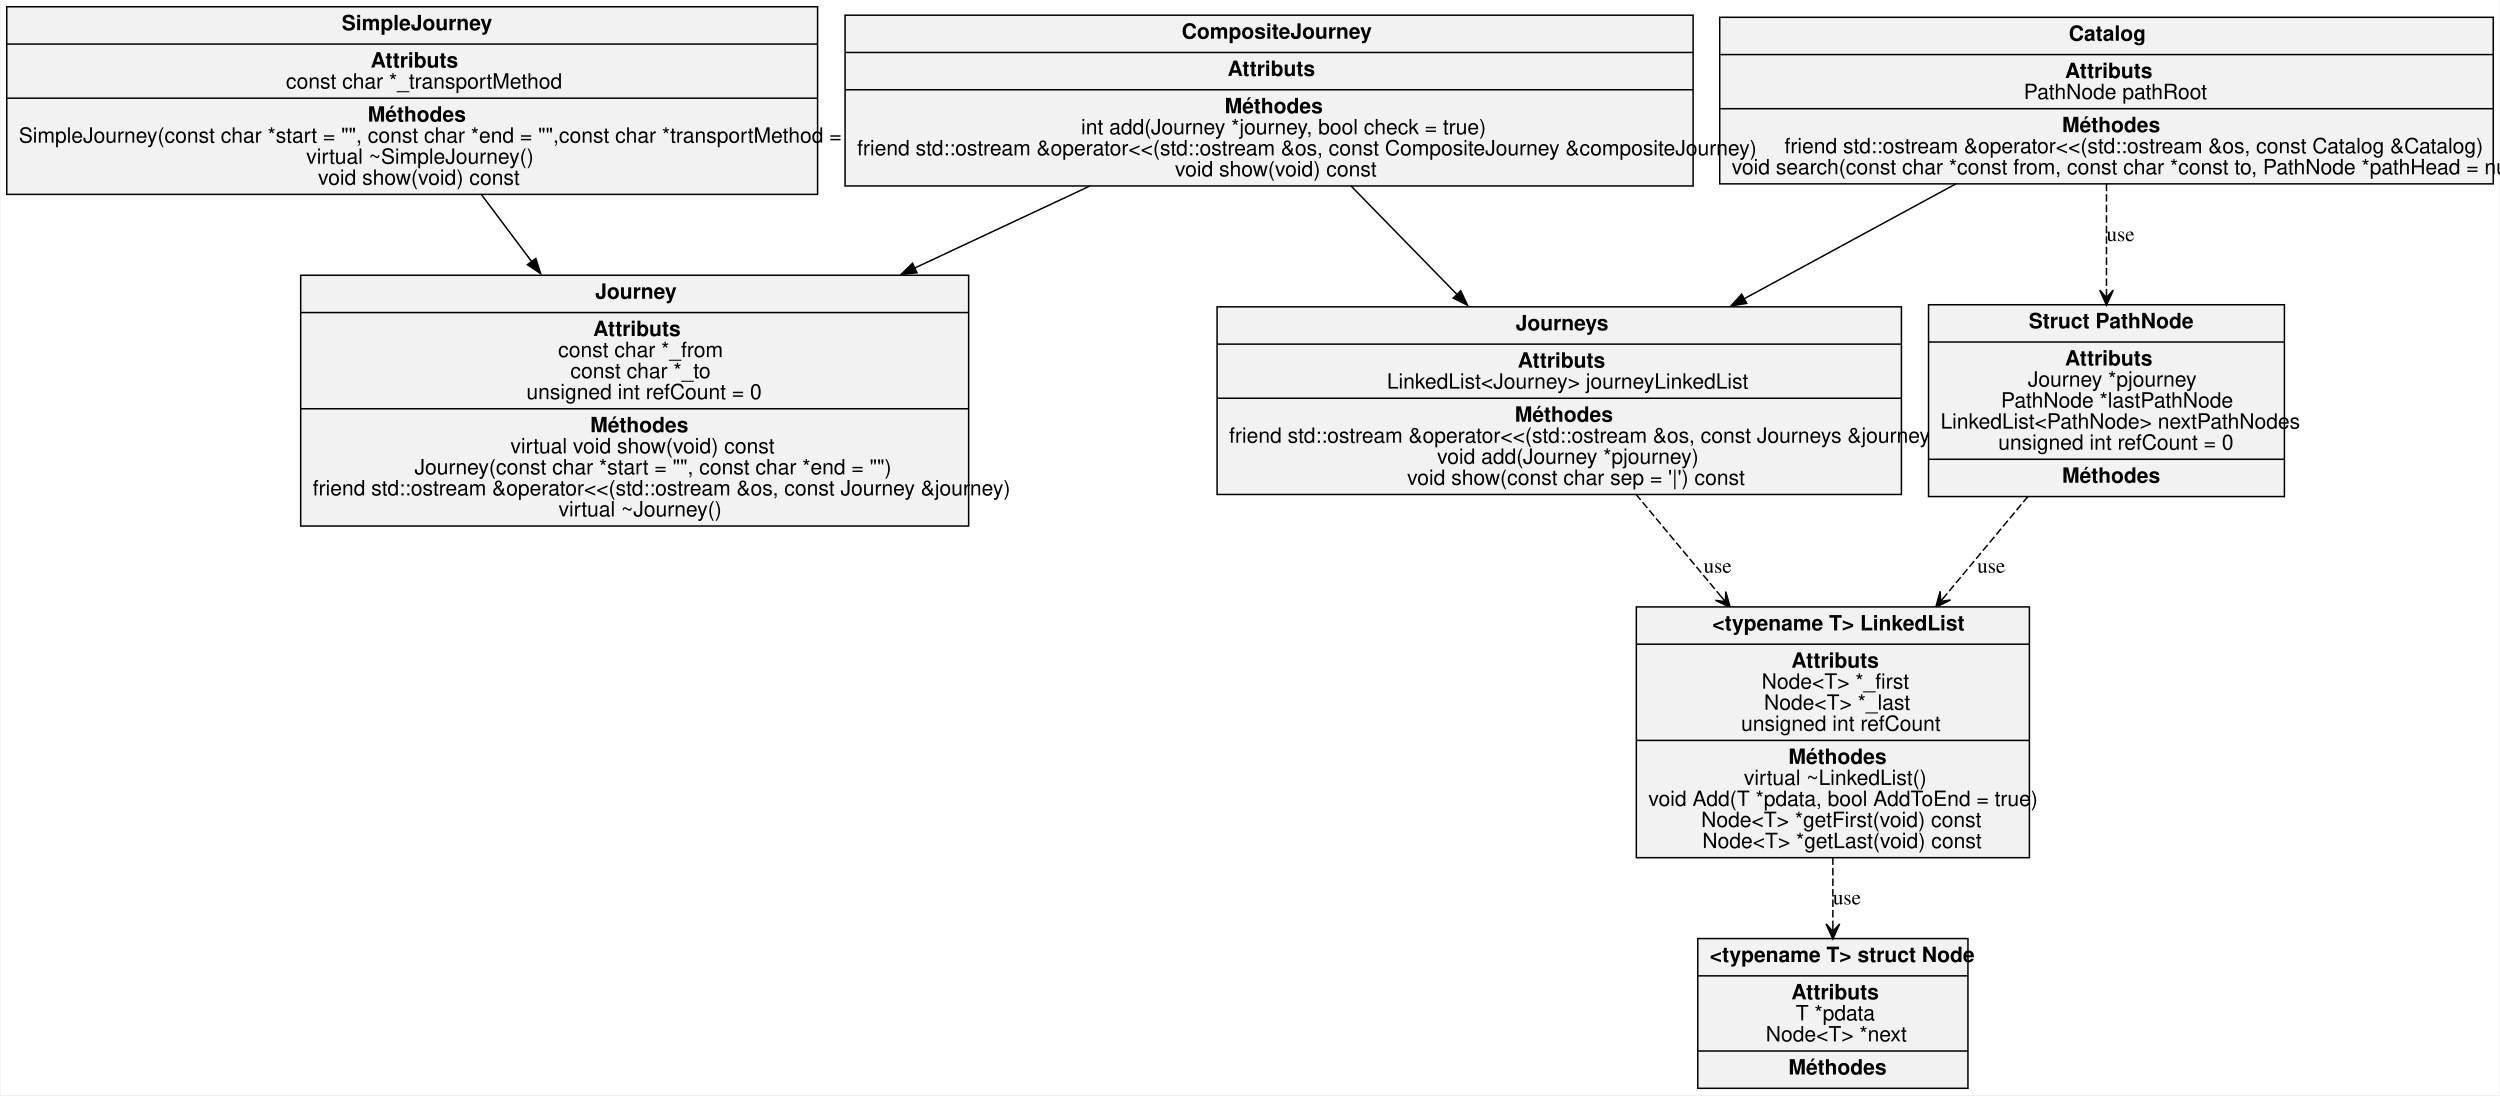
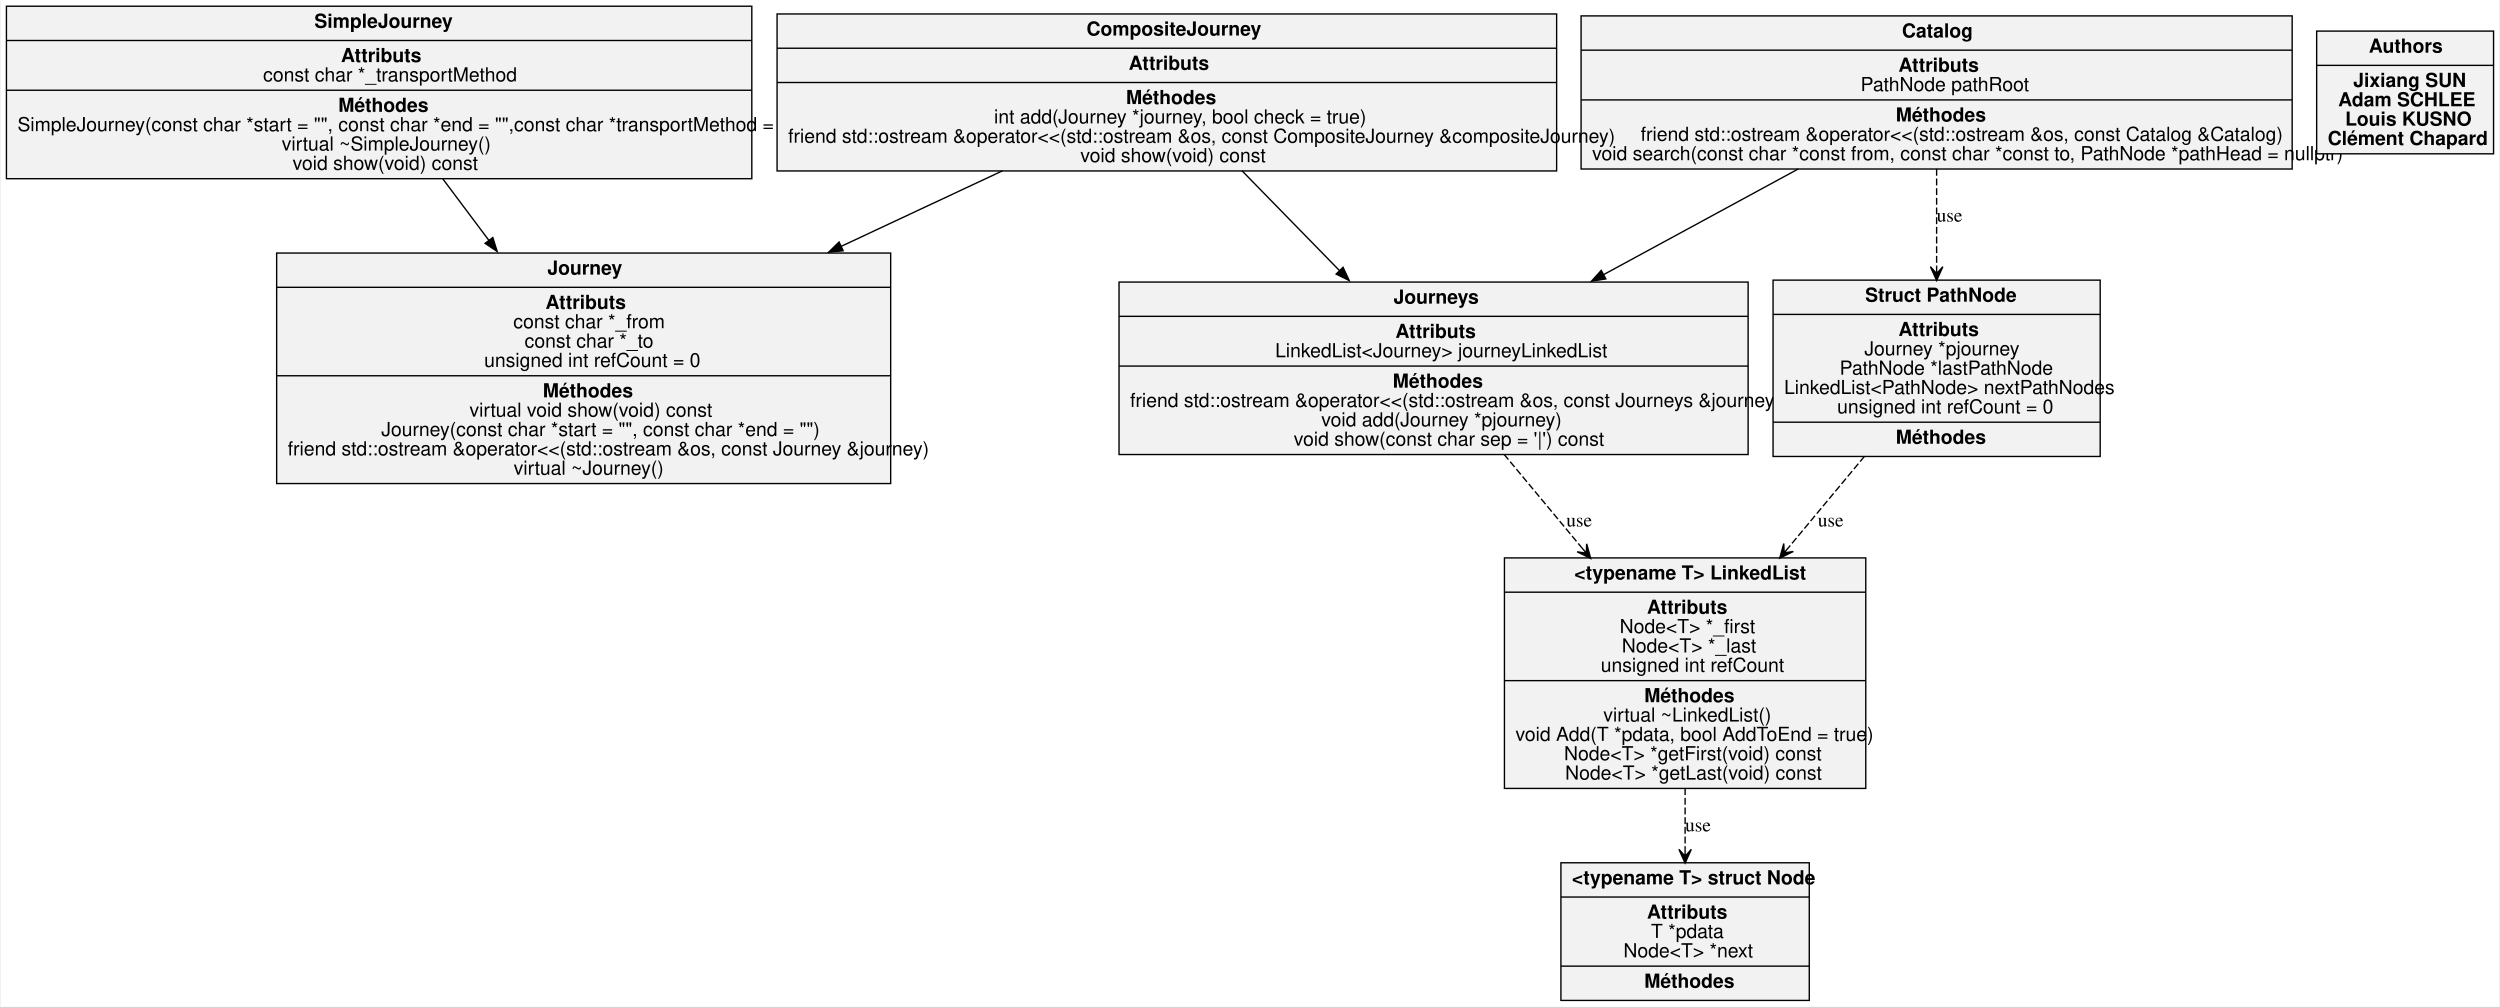
- <svg xmlns="http://www.w3.org/2000/svg" width="1662pt" height="728pt" viewBox="0.00 0.00 1661.95 728.4">
+ <svg xmlns="http://www.w3.org/2000/svg" width="1808pt" height="728pt" viewBox="0.00 0.00 1807.68 728.4">
  <g id="graph0" class="graph" transform="translate(4,724.4) scale(1)" data-name="graphname">
-     <polygon fill="white" stroke="none" points="-4,4 -4,-724.4 1657.95,-724.4 1657.95,4 -4,4" />
+     <polygon fill="white" stroke="none" points="-4,4 -4,-724.4 1803.68,-724.4 1803.68,4 -4,4" />
    <g id="node1" class="node" pointer-events="visible" data-name="Journey">
      <polygon fill="#f2f2f2" stroke="black" points="195.52,-374.5 195.52,-541.3 639.83,-541.3 639.83,-374.5 195.52,-374.5" />
      <text text-anchor="start" x="391.43" y="-525.7" font-family="Helvetica,Arial,sans-serif" font-weight="bold" font-size="14.00">Journey</text>
      <text text-anchor="start" x="440.43" y="-525.7" font-family="Helvetica,Arial,sans-serif" font-size="14.00"> </text>
      <polyline fill="none" stroke="black" points="195.52,-516.5 639.83,-516.5" />
      <text text-anchor="start" x="390.07" y="-500.9" font-family="Helvetica,Arial,sans-serif" font-weight="bold" font-size="14.00">Attributs</text>
      <text text-anchor="start" x="366.75" y="-486.9" font-family="Helvetica,Arial,sans-serif" font-size="14.00">const char *_from</text>
      <text text-anchor="start" x="374.91" y="-472.9" font-family="Helvetica,Arial,sans-serif" font-size="14.00">const char *_to</text>
      <text text-anchor="start" x="345.68" y="-458.9" font-family="Helvetica,Arial,sans-serif" font-size="14.00">unsigned int refCount = 0</text>
      <polyline fill="none" stroke="black" points="195.52,-452.5 639.83,-452.5" />
      <text text-anchor="start" x="388.12" y="-436.9" font-family="Helvetica,Arial,sans-serif" font-weight="bold" font-size="14.00">Méthodes</text>
      <text text-anchor="start" x="335.05" y="-422.9" font-family="Helvetica,Arial,sans-serif" font-size="14.00">virtual void show(void) const</text>
      <text text-anchor="start" x="271.23" y="-408.9" font-family="Helvetica,Arial,sans-serif" font-size="14.00">Journey(const char *start = "", const char *end = "")</text>
      <text text-anchor="start" x="203.52" y="-394.9" font-family="Helvetica,Arial,sans-serif" font-size="14.00">friend std::ostream &amp;operator&lt;&lt;(std::ostream &amp;os, const Journey &amp;journey)</text>
      <text text-anchor="start" x="367.04" y="-380.9" font-family="Helvetica,Arial,sans-serif" font-size="14.00">virtual ~Journey()</text>
    </g>
    <g id="node2" class="node" pointer-events="visible" data-name="SimpleJourney">
      <polygon fill="#f2f2f2" stroke="black" points="0,-595.1 0,-719.9 539.35,-719.9 539.35,-595.1 0,-595.1" />
      <text text-anchor="start" x="222.81" y="-704.3" font-family="Helvetica,Arial,sans-serif" font-weight="bold" font-size="14.00">SimpleJourney</text>
      <text text-anchor="start" x="313.04" y="-704.3" font-family="Helvetica,Arial,sans-serif" font-size="14.00"> </text>
      <polyline fill="none" stroke="black" points="0,-695.1 539.35,-695.1" />
      <text text-anchor="start" x="242.07" y="-679.5" font-family="Helvetica,Arial,sans-serif" font-weight="bold" font-size="14.00">Attributs</text>
      <text text-anchor="start" x="185.7" y="-665.5" font-family="Helvetica,Arial,sans-serif" font-size="14.00">const char *_transportMethod</text>
      <polyline fill="none" stroke="black" points="0,-659.1 539.35,-659.1" />
      <text text-anchor="start" x="240.12" y="-643.5" font-family="Helvetica,Arial,sans-serif" font-weight="bold" font-size="14.00">Méthodes</text>
      <text text-anchor="start" x="8" y="-629.5" font-family="Helvetica,Arial,sans-serif" font-size="14.00">SimpleJourney(const char *start = "", const char *end = "",const char *transportMethod = "")</text>
      <text text-anchor="start" x="199.21" y="-615.5" font-family="Helvetica,Arial,sans-serif" font-size="14.00">virtual ~SimpleJourney()</text>
      <text text-anchor="start" x="207.07" y="-601.5" font-family="Helvetica,Arial,sans-serif" font-size="14.00">void show(void) const</text>
    </g>
    <g id="edge4" class="edge" data-name="SimpleJourney-&gt;Journey">
-       <path fill="none" stroke="rgb(0, 0, 0)" d="M315.49,-595.33C326.21,-581.02 337.85,-565.48 349.31,-550.18" />
+       <path fill="none" stroke="black" d="M315.49,-595.33C326.21,-581.02 337.85,-565.48 349.31,-550.18" />
      <polygon fill="black" stroke="black" points="351.93,-552.52 355.12,-542.42 346.33,-548.32 351.93,-552.52" />
    </g>
    <g id="node3" class="node" pointer-events="visible" data-name="Journeys">
      <polygon fill="#f2f2f2" stroke="black" points="805.07,-395.5 805.07,-520.3 1260.28,-520.3 1260.28,-395.5 805.07,-395.5" />
      <text text-anchor="start" x="1003.7" y="-504.7" font-family="Helvetica,Arial,sans-serif" font-weight="bold" font-size="14.00">Journeys</text>
      <text text-anchor="start" x="1058.15" y="-504.7" font-family="Helvetica,Arial,sans-serif" font-size="14.00"> </text>
      <polyline fill="none" stroke="black" points="805.07,-495.5 1260.28,-495.5" />
      <text text-anchor="start" x="1005.07" y="-479.9" font-family="Helvetica,Arial,sans-serif" font-weight="bold" font-size="14.00">Attributs</text>
      <text text-anchor="start" x="918.05" y="-465.9" font-family="Helvetica,Arial,sans-serif" font-size="14.00">LinkedList&lt;Journey&gt; journeyLinkedList</text>
      <polyline fill="none" stroke="black" points="805.07,-459.5 1260.28,-459.5" />
      <text text-anchor="start" x="1003.12" y="-443.9" font-family="Helvetica,Arial,sans-serif" font-weight="bold" font-size="14.00">Méthodes</text>
      <text text-anchor="start" x="813.07" y="-429.9" font-family="Helvetica,Arial,sans-serif" font-size="14.00">friend std::ostream &amp;operator&lt;&lt;(std::ostream &amp;os, const Journeys &amp;journeys)</text>
      <text text-anchor="start" x="951.42" y="-415.9" font-family="Helvetica,Arial,sans-serif" font-size="14.00">void add(Journey *pjourney)</text>
      <text text-anchor="start" x="931.49" y="-401.9" font-family="Helvetica,Arial,sans-serif" font-size="14.00">void show(const char sep = '|') const</text>
    </g>
+     <g id="node8" class="node" pointer-events="visible" data-name="&lt;typename T&gt; LinkedList">
+       <polygon fill="#f2f2f2" stroke="black" points="1083.95,-153.9 1083.95,-320.7 1345.41,-320.7 1345.41,-153.9 1083.95,-153.9" />
+       <text text-anchor="start" x="1134.55" y="-305.1" font-family="Helvetica,Arial,sans-serif" font-weight="bold" font-size="14.00">&lt;typename T&gt; LinkedList</text>
+       <text text-anchor="start" x="1291.3" y="-305.1" font-family="Helvetica,Arial,sans-serif" font-size="14.00"> </text>
+       <polyline fill="none" stroke="black" points="1083.95,-295.9 1345.41,-295.9" />
+       <text text-anchor="start" x="1187.07" y="-280.3" font-family="Helvetica,Arial,sans-serif" font-weight="bold" font-size="14.00">Attributs</text>
+       <text text-anchor="start" x="1167.32" y="-266.3" font-family="Helvetica,Arial,sans-serif" font-size="14.00">Node&lt;T&gt; *_first</text>
+       <text text-anchor="start" x="1168.87" y="-252.3" font-family="Helvetica,Arial,sans-serif" font-size="14.00">Node&lt;T&gt; *_last</text>
+       <text text-anchor="start" x="1153.63" y="-238.3" font-family="Helvetica,Arial,sans-serif" font-size="14.00">unsigned int refCount</text>
+       <polyline fill="none" stroke="black" points="1083.95,-231.9 1345.41,-231.9" />
+       <text text-anchor="start" x="1185.12" y="-216.3" font-family="Helvetica,Arial,sans-serif" font-weight="bold" font-size="14.00">Méthodes</text>
+       <text text-anchor="start" x="1155.49" y="-202.3" font-family="Helvetica,Arial,sans-serif" font-size="14.00">virtual ~LinkedList()</text>
+       <text text-anchor="start" x="1091.95" y="-188.3" font-family="Helvetica,Arial,sans-serif" font-size="14.00">void Add(T *pdata, bool AddToEnd = true)</text>
+       <text text-anchor="start" x="1127.07" y="-174.3" font-family="Helvetica,Arial,sans-serif" font-size="14.00">Node&lt;T&gt; *getFirst(void) const</text>
+       <text text-anchor="start" x="1127.86" y="-160.3" font-family="Helvetica,Arial,sans-serif" font-size="14.00">Node&lt;T&gt; *getLast(void) const</text>
+     </g>
+     <g id="edge8" class="edge" data-name="Journeys-&gt;&lt;typename T&gt; LinkedList">
+       <path fill="none" stroke="black" stroke-dasharray="5,2" d="M1083.62,-395.72C1101.09,-374.72 1121.04,-350.77 1140,-327.99" />
+       <polygon fill="black" stroke="black" points="1146.39,-320.32 1143.45,-330.88 1143.19,-324.16 1139.99,-328 1139.99,-328 1139.99,-328 1143.19,-324.16 1136.53,-325.12 1146.39,-320.32 1146.39,-320.32" />
+       <text text-anchor="middle" x="1138.01" y="-343.4" font-family="Times,serif" font-size="14.00">use</text>
+     </g>
    <g id="node4" class="node" pointer-events="visible" data-name="Catalog">
      <polygon fill="#f2f2f2" stroke="black" points="1139.41,-602.1 1139.41,-712.9 1653.95,-712.9 1653.95,-602.1 1139.41,-602.1" />
      <text text-anchor="start" x="1371.6" y="-697.3" font-family="Helvetica,Arial,sans-serif" font-weight="bold" font-size="14.00">Catalog</text>
      <text text-anchor="start" x="1418.26" y="-697.3" font-family="Helvetica,Arial,sans-serif" font-size="14.00"> </text>
      <polyline fill="none" stroke="black" points="1139.41,-688.1 1653.95,-688.1" />
      <text text-anchor="start" x="1369.07" y="-672.5" font-family="Helvetica,Arial,sans-serif" font-weight="bold" font-size="14.00">Attributs</text>
      <text text-anchor="start" x="1341.65" y="-658.5" font-family="Helvetica,Arial,sans-serif" font-size="14.00">PathNode pathRoot</text>
      <polyline fill="none" stroke="black" points="1139.41,-652.1 1653.95,-652.1" />
      <text text-anchor="start" x="1367.12" y="-636.5" font-family="Helvetica,Arial,sans-serif" font-weight="bold" font-size="14.00">Méthodes</text>
      <text text-anchor="start" x="1182.52" y="-622.5" font-family="Helvetica,Arial,sans-serif" font-size="14.00">friend std::ostream &amp;operator&lt;&lt;(std::ostream &amp;os, const Catalog &amp;Catalog)</text>
      <text text-anchor="start" x="1147.41" y="-608.5" font-family="Helvetica,Arial,sans-serif" font-size="14.00">void search(const char *const from, const char *const to, PathNode *pathHead = nullptr)</text>
    </g>
    <g id="edge1" class="edge" data-name="Catalog-&gt;Journeys">
-       <path fill="none" stroke="rgb(0, 0, 0)" d="M1296.73,-602.24C1253.1,-578.56 1201.52,-550.56 1155.57,-525.62" />
+       <path fill="none" stroke="black" d="M1296.73,-602.24C1253.1,-578.56 1201.52,-550.56 1155.57,-525.62" />
      <polygon fill="black" stroke="black" points="1157.34,-522.59 1146.89,-520.9 1154,-528.75 1157.34,-522.59" />
-     </g>
-     <g id="edge8" class="edge" data-name="Journeys-&gt;&lt;typename T&gt; LinkedList" data-comment="Catalog-&gt;Journeys">
-       <path fill="none" stroke="black" d="M1083.62,-395.72C1101.09,-374.72 1121.04,-350.77 1140,-327.99" stroke-dasharray="5,2" />
-       <polygon fill="black" stroke="black" points="1146.39,-320.32 1143.45,-330.88 1143.19,-324.16 1139.99,-328 1139.99,-328 1139.99,-328 1143.19,-324.16 1136.53,-325.12 1146.39,-320.32 1146.39,-320.32" />
-       <text text-anchor="middle" x="1138.01" y="-343.4" font-family="Times,serif" font-size="14.00">use</text>
    </g>
    <g id="node5" class="node" pointer-events="visible" data-name="Struct PathNode">
      <polygon fill="#f2f2f2" stroke="black" points="1278.32,-394.1 1278.32,-521.7 1515.03,-521.7 1515.03,-394.1 1278.32,-394.1" />
      <text text-anchor="start" x="1344.96" y="-506.1" font-family="Helvetica,Arial,sans-serif" font-weight="bold" font-size="14.00">Struct PathNode</text>
      <text text-anchor="start" x="1444.89" y="-506.1" font-family="Helvetica,Arial,sans-serif" font-size="14.00"> </text>
      <polyline fill="none" stroke="black" points="1278.32,-496.9 1515.03,-496.9" />
      <text text-anchor="start" x="1369.07" y="-481.3" font-family="Helvetica,Arial,sans-serif" font-weight="bold" font-size="14.00">Attributs</text>
      <text text-anchor="start" x="1344.38" y="-467.3" font-family="Helvetica,Arial,sans-serif" font-size="14.00">Journey *pjourney</text>
      <text text-anchor="start" x="1326.49" y="-453.3" font-family="Helvetica,Arial,sans-serif" font-size="14.00">PathNode *lastPathNode</text>
      <text text-anchor="start" x="1286.32" y="-439.3" font-family="Helvetica,Arial,sans-serif" font-size="14.00">LinkedList&lt;PathNode&gt; nextPathNodes</text>
      <text text-anchor="start" x="1324.68" y="-425.3" font-family="Helvetica,Arial,sans-serif" font-size="14.00">unsigned int refCount = 0</text>
      <polyline fill="none" stroke="black" points="1278.32,-418.9 1515.03,-418.9" />
      <text text-anchor="start" x="1367.12" y="-403.3" font-family="Helvetica,Arial,sans-serif" font-weight="bold" font-size="14.00">Méthodes</text>
    </g>
+     <g id="edge6" class="edge" data-name="Catalog-&gt;Struct PathNode">
+       <path fill="none" stroke="black" stroke-dasharray="5,2" d="M1396.68,-602.24C1396.68,-580.35 1396.68,-554.77 1396.68,-531.32" />
+       <polygon fill="black" stroke="black" points="1396.68,-521.42 1401.18,-531.42 1396.68,-526.42 1396.68,-531.42 1396.68,-531.42 1396.68,-531.42 1396.68,-526.42 1392.18,-531.42 1396.68,-521.42 1396.68,-521.42" />
+       <text text-anchor="middle" x="1406.01" y="-564" font-family="Times,serif" font-size="14.00">use</text>
+     </g>
+     <g id="edge7" class="edge" data-name="Struct PathNode-&gt;&lt;typename T&gt; LinkedList">
+       <path fill="none" stroke="black" stroke-dasharray="5,2" d="M1344.52,-394.26C1327.35,-373.63 1307.9,-350.27 1289.38,-328.03" />
+       <polygon fill="black" stroke="black" points="1283.14,-320.53 1293,-325.34 1286.34,-324.37 1289.54,-328.22 1289.54,-328.22 1289.54,-328.22 1286.34,-324.37 1286.08,-331.1 1283.14,-320.53 1283.14,-320.53" />
+       <text text-anchor="middle" x="1320.01" y="-343.4" font-family="Times,serif" font-size="14.00">use</text>
+     </g>
    <g id="node6" class="node" pointer-events="visible" data-name="CompositeJourney">
      <polygon fill="#f2f2f2" stroke="black" points="557.63,-600.7 557.63,-714.3 1121.72,-714.3 1121.72,-600.7 557.63,-600.7" />
      <text text-anchor="start" x="781.54" y="-698.7" font-family="Helvetica,Arial,sans-serif" font-weight="bold" font-size="14.00">CompositeJourney</text>
      <text text-anchor="start" x="894.31" y="-698.7" font-family="Helvetica,Arial,sans-serif" font-size="14.00"> </text>
      <polyline fill="none" stroke="black" points="557.63,-689.5 1121.72,-689.5" />
      <text text-anchor="start" x="812.07" y="-673.9" font-family="Helvetica,Arial,sans-serif" font-weight="bold" font-size="14.00">Attributs</text>
      <polyline fill="none" stroke="black" points="557.63,-664.7 1121.72,-664.7" />
      <text text-anchor="start" x="810.12" y="-649.1" font-family="Helvetica,Arial,sans-serif" font-weight="bold" font-size="14.00">Méthodes</text>
      <text text-anchor="start" x="714.63" y="-635.1" font-family="Helvetica,Arial,sans-serif" font-size="14.00">int add(Journey *journey, bool check = true)</text>
      <text text-anchor="start" x="565.63" y="-621.1" font-family="Helvetica,Arial,sans-serif" font-size="14.00">friend std::ostream &amp;operator&lt;&lt;(std::ostream &amp;os, const CompositeJourney &amp;compositeJourney)</text>
      <text text-anchor="start" x="777.07" y="-607.1" font-family="Helvetica,Arial,sans-serif" font-size="14.00">void show(void) const</text>
    </g>
-     <g id="edge6" class="edge" data-name="Catalog-&gt;Struct PathNode" data-comment="CompositeJourney">
-       <path fill="none" stroke="rgb(0, 0, 0)" d="M1396.68,-602.24C1396.68,-580.35 1396.68,-554.77 1396.68,-531.32" stroke-dasharray="5,2" />
-       <polygon fill="black" stroke="black" points="1396.68,-521.42 1401.18,-531.42 1396.68,-526.42 1396.68,-531.42 1396.68,-531.42 1396.68,-531.42 1396.68,-526.42 1392.18,-531.42 1396.68,-521.42 1396.68,-521.42" />
-       <text text-anchor="middle" x="1406.01" y="-564" font-family="Times,serif" font-size="14.00">use</text>
-     </g>
    <g id="edge3" class="edge" data-name="CompositeJourney-&gt;Journey">
-       <path fill="none" stroke="rgb(0, 0, 0)" d="M720.72,-600.8C684.39,-583.79 643.54,-564.66 603.87,-546.09" />
+       <path fill="none" stroke="black" d="M720.72,-600.8C684.39,-583.79 643.54,-564.66 603.87,-546.09" />
      <polygon fill="black" stroke="black" points="605.46,-542.96 594.92,-541.89 602.49,-549.3 605.46,-542.96" />
    </g>
    <g id="edge2" class="edge" data-name="CompositeJourney-&gt;Journeys">
-       <path fill="none" stroke="rgb(0, 0, 0)" d="M893.95,-600.93C915.99,-578.37 941.69,-552.06 964.93,-528.26" />
+       <path fill="none" stroke="black" d="M893.95,-600.93C915.99,-578.37 941.69,-552.06 964.93,-528.26" />
      <polygon fill="black" stroke="black" points="967.17,-530.97 971.66,-521.38 962.16,-526.08 967.17,-530.97" />
-     </g>
-     <g id="edge7" class="edge" data-name="Struct PathNode-&gt;&lt;typename T&gt; LinkedList" data-comment="CompositeJourney-&gt;Journeys">
-       <path fill="none" stroke="black" d="M1344.52,-394.26C1327.35,-373.63 1307.9,-350.27 1289.38,-328.03" stroke-dasharray="5,2" />
-       <polygon fill="black" stroke="black" points="1283.14,-320.53 1293,-325.34 1286.34,-324.37 1289.54,-328.22 1289.54,-328.22 1289.54,-328.22 1286.34,-324.37 1286.08,-331.1 1283.14,-320.53 1283.14,-320.53" />
-       <text text-anchor="middle" x="1320.01" y="-343.4" font-family="Times,serif" font-size="14.00">use</text>
    </g>
    <g id="node7" class="node" pointer-events="visible" data-name="&lt;typename T&gt; struct Node">
      <polygon fill="#f2f2f2" stroke="black" points="1124.82,-0.5 1124.82,-100.1 1304.53,-100.1 1304.53,-0.5 1124.82,-0.5" />
-       <text text-anchor="start" x="1132.82" y="-84.5" font-family="Helvetica,Arial,sans-serif" font-size="14.00" font-weight="bold">&lt;typename T&gt; struct Node</text>
+       <text text-anchor="start" x="1132.82" y="-84.5" font-family="Helvetica,Arial,sans-serif" font-weight="bold" font-size="14.00">&lt;typename T&gt; struct Node</text>
+       <text text-anchor="start" x="1293.03" y="-84.5" font-family="Helvetica,Arial,sans-serif" font-size="14.00"> </text>
      <polyline fill="none" stroke="black" points="1124.82,-75.3 1304.53,-75.3" />
-       <text text-anchor="start" x="1293.03" y="-84.5" font-family="Helvetica,Arial,sans-serif" font-size="14.00"> </text>
-       <text text-anchor="start" x="1187.07" y="-59.7" font-family="Helvetica,Arial,sans-serif" font-size="14.00" font-weight="bold">Attributs</text>
+       <text text-anchor="start" x="1187.07" y="-59.7" font-family="Helvetica,Arial,sans-serif" font-weight="bold" font-size="14.00">Attributs</text>
      <text text-anchor="start" x="1189.99" y="-45.7" font-family="Helvetica,Arial,sans-serif" font-size="14.00">T *pdata</text>
+       <text text-anchor="start" x="1170.04" y="-31.7" font-family="Helvetica,Arial,sans-serif" font-size="14.00">Node&lt;T&gt; *next</text>
      <polyline fill="none" stroke="black" points="1124.82,-25.3 1304.53,-25.3" />
-       <text text-anchor="start" x="1170.04" y="-31.7" font-family="Helvetica,Arial,sans-serif" font-size="14.00">Node&lt;T&gt; *next</text>
      <text text-anchor="start" x="1185.12" y="-9.7" font-family="Helvetica,Arial,sans-serif" font-weight="bold" font-size="14.00">Méthodes</text>
    </g>
-     <g id="node8" class="node" pointer-events="visible" data-name="&lt;typename T&gt; LinkedList">
-       <polygon fill="#f2f2f2" stroke="black" points="1083.95,-153.9 1083.95,-320.7 1345.41,-320.7 1345.41,-153.9 1083.95,-153.9" />
-       <text text-anchor="start" x="1134.55" y="-305.1" font-family="Helvetica,Arial,sans-serif" font-size="14.00" font-weight="bold">&lt;typename T&gt; LinkedList</text>
-       <polyline fill="none" stroke="black" points="1083.95,-295.9 1345.41,-295.9" />
-       <text text-anchor="start" x="1291.3" y="-305.1" font-family="Helvetica,Arial,sans-serif" font-size="14.00"> </text>
-       <text text-anchor="start" x="1187.07" y="-280.3" font-family="Helvetica,Arial,sans-serif" font-size="14.00" font-weight="bold">Attributs</text>
-       <text text-anchor="start" x="1167.32" y="-266.3" font-family="Helvetica,Arial,sans-serif" font-size="14.00">Node&lt;T&gt; *_first</text>
-       <text text-anchor="start" x="1168.87" y="-252.3" font-family="Helvetica,Arial,sans-serif" font-size="14.00">Node&lt;T&gt; *_last</text>
-       <polyline fill="none" stroke="black" points="1083.95,-231.9 1345.41,-231.9" />
-       <text text-anchor="start" x="1153.63" y="-238.3" font-family="Helvetica,Arial,sans-serif" font-size="14.00">unsigned int refCount</text>
-       <text text-anchor="start" x="1185.12" y="-216.3" font-family="Helvetica,Arial,sans-serif" font-size="14.00" font-weight="bold">Méthodes</text>
-       <text text-anchor="start" x="1155.49" y="-202.3" font-family="Helvetica,Arial,sans-serif" font-size="14.00">virtual ~LinkedList()</text>
-       <text text-anchor="start" x="1091.95" y="-188.3" font-family="Helvetica,Arial,sans-serif" font-size="14.00">void Add(T *pdata, bool AddToEnd = true)</text>
-       <text text-anchor="start" x="1127.07" y="-174.3" font-family="Helvetica,Arial,sans-serif" font-size="14.00">Node&lt;T&gt; *getFirst(void) const</text>
-       <text text-anchor="start" x="1127.86" y="-160.3" font-family="Helvetica,Arial,sans-serif" font-size="14.00">Node&lt;T&gt; *getLast(void) const</text>
-     </g>
    <g id="edge5" class="edge" data-name="&lt;typename T&gt; LinkedList-&gt;&lt;typename T&gt; struct Node">
-       <path fill="none" stroke="black" d="M1214.68,-154.08C1214.68,-139.17 1214.68,-123.9 1214.68,-109.84" stroke-dasharray="5,2" />
+       <path fill="none" stroke="black" stroke-dasharray="5,2" d="M1214.68,-154.08C1214.68,-139.17 1214.68,-123.9 1214.68,-109.84" />
      <polygon fill="black" stroke="black" points="1214.68,-99.85 1219.18,-109.85 1214.68,-104.85 1214.68,-109.85 1214.68,-109.85 1214.68,-109.85 1214.68,-104.85 1210.18,-109.85 1214.68,-99.85 1214.68,-99.85" />
      <text text-anchor="middle" x="1224.01" y="-122.8" font-family="Times,serif" font-size="14.00">use</text>
    </g>
+     <g id="node9" class="node" pointer-events="visible" data-name="Authors" data-comment="&lt;typename T&gt; Linkt">
+       <polygon fill="#f2f2f2" stroke="black" points="1671.67,-613.1 1671.67,-701.9 1799.68,-701.9 1799.68,-613.1 1671.67,-613.1" />
+       <text text-anchor="start" x="1709.42" y="-686.3" font-family="Helvetica,Arial,sans-serif" font-size="14.00" font-weight="bold">Authors</text>
+       <text text-anchor="start" x="1758.43" y="-686.3" font-family="Helvetica,Arial,sans-serif" font-size="14.00"> </text>
+       <polyline fill="none" stroke="black" points="1671.67,-677.1 1799.68,-677.1" />
+       <text text-anchor="start" x="1698.14" y="-661.5" font-family="Helvetica,Arial,sans-serif" font-size="14.00" font-weight="bold">Jixiang SUN</text>
+       <text text-anchor="start" x="1687.25" y="-647.5" font-family="Helvetica,Arial,sans-serif" font-weight="bold" font-size="14.00">Adam SCHLEE</text>
+       <text text-anchor="start" x="1692.3" y="-633.5" font-family="Helvetica,Arial,sans-serif" font-weight="bold" font-size="14.00">Louis KUSNO</text>
+       <text text-anchor="start" x="1679.67" y="-619.5" font-family="Helvetica,Arial,sans-serif" font-weight="bold" font-size="14.00">Clément Chapard </text>
+     </g>
  </g>
</svg>
